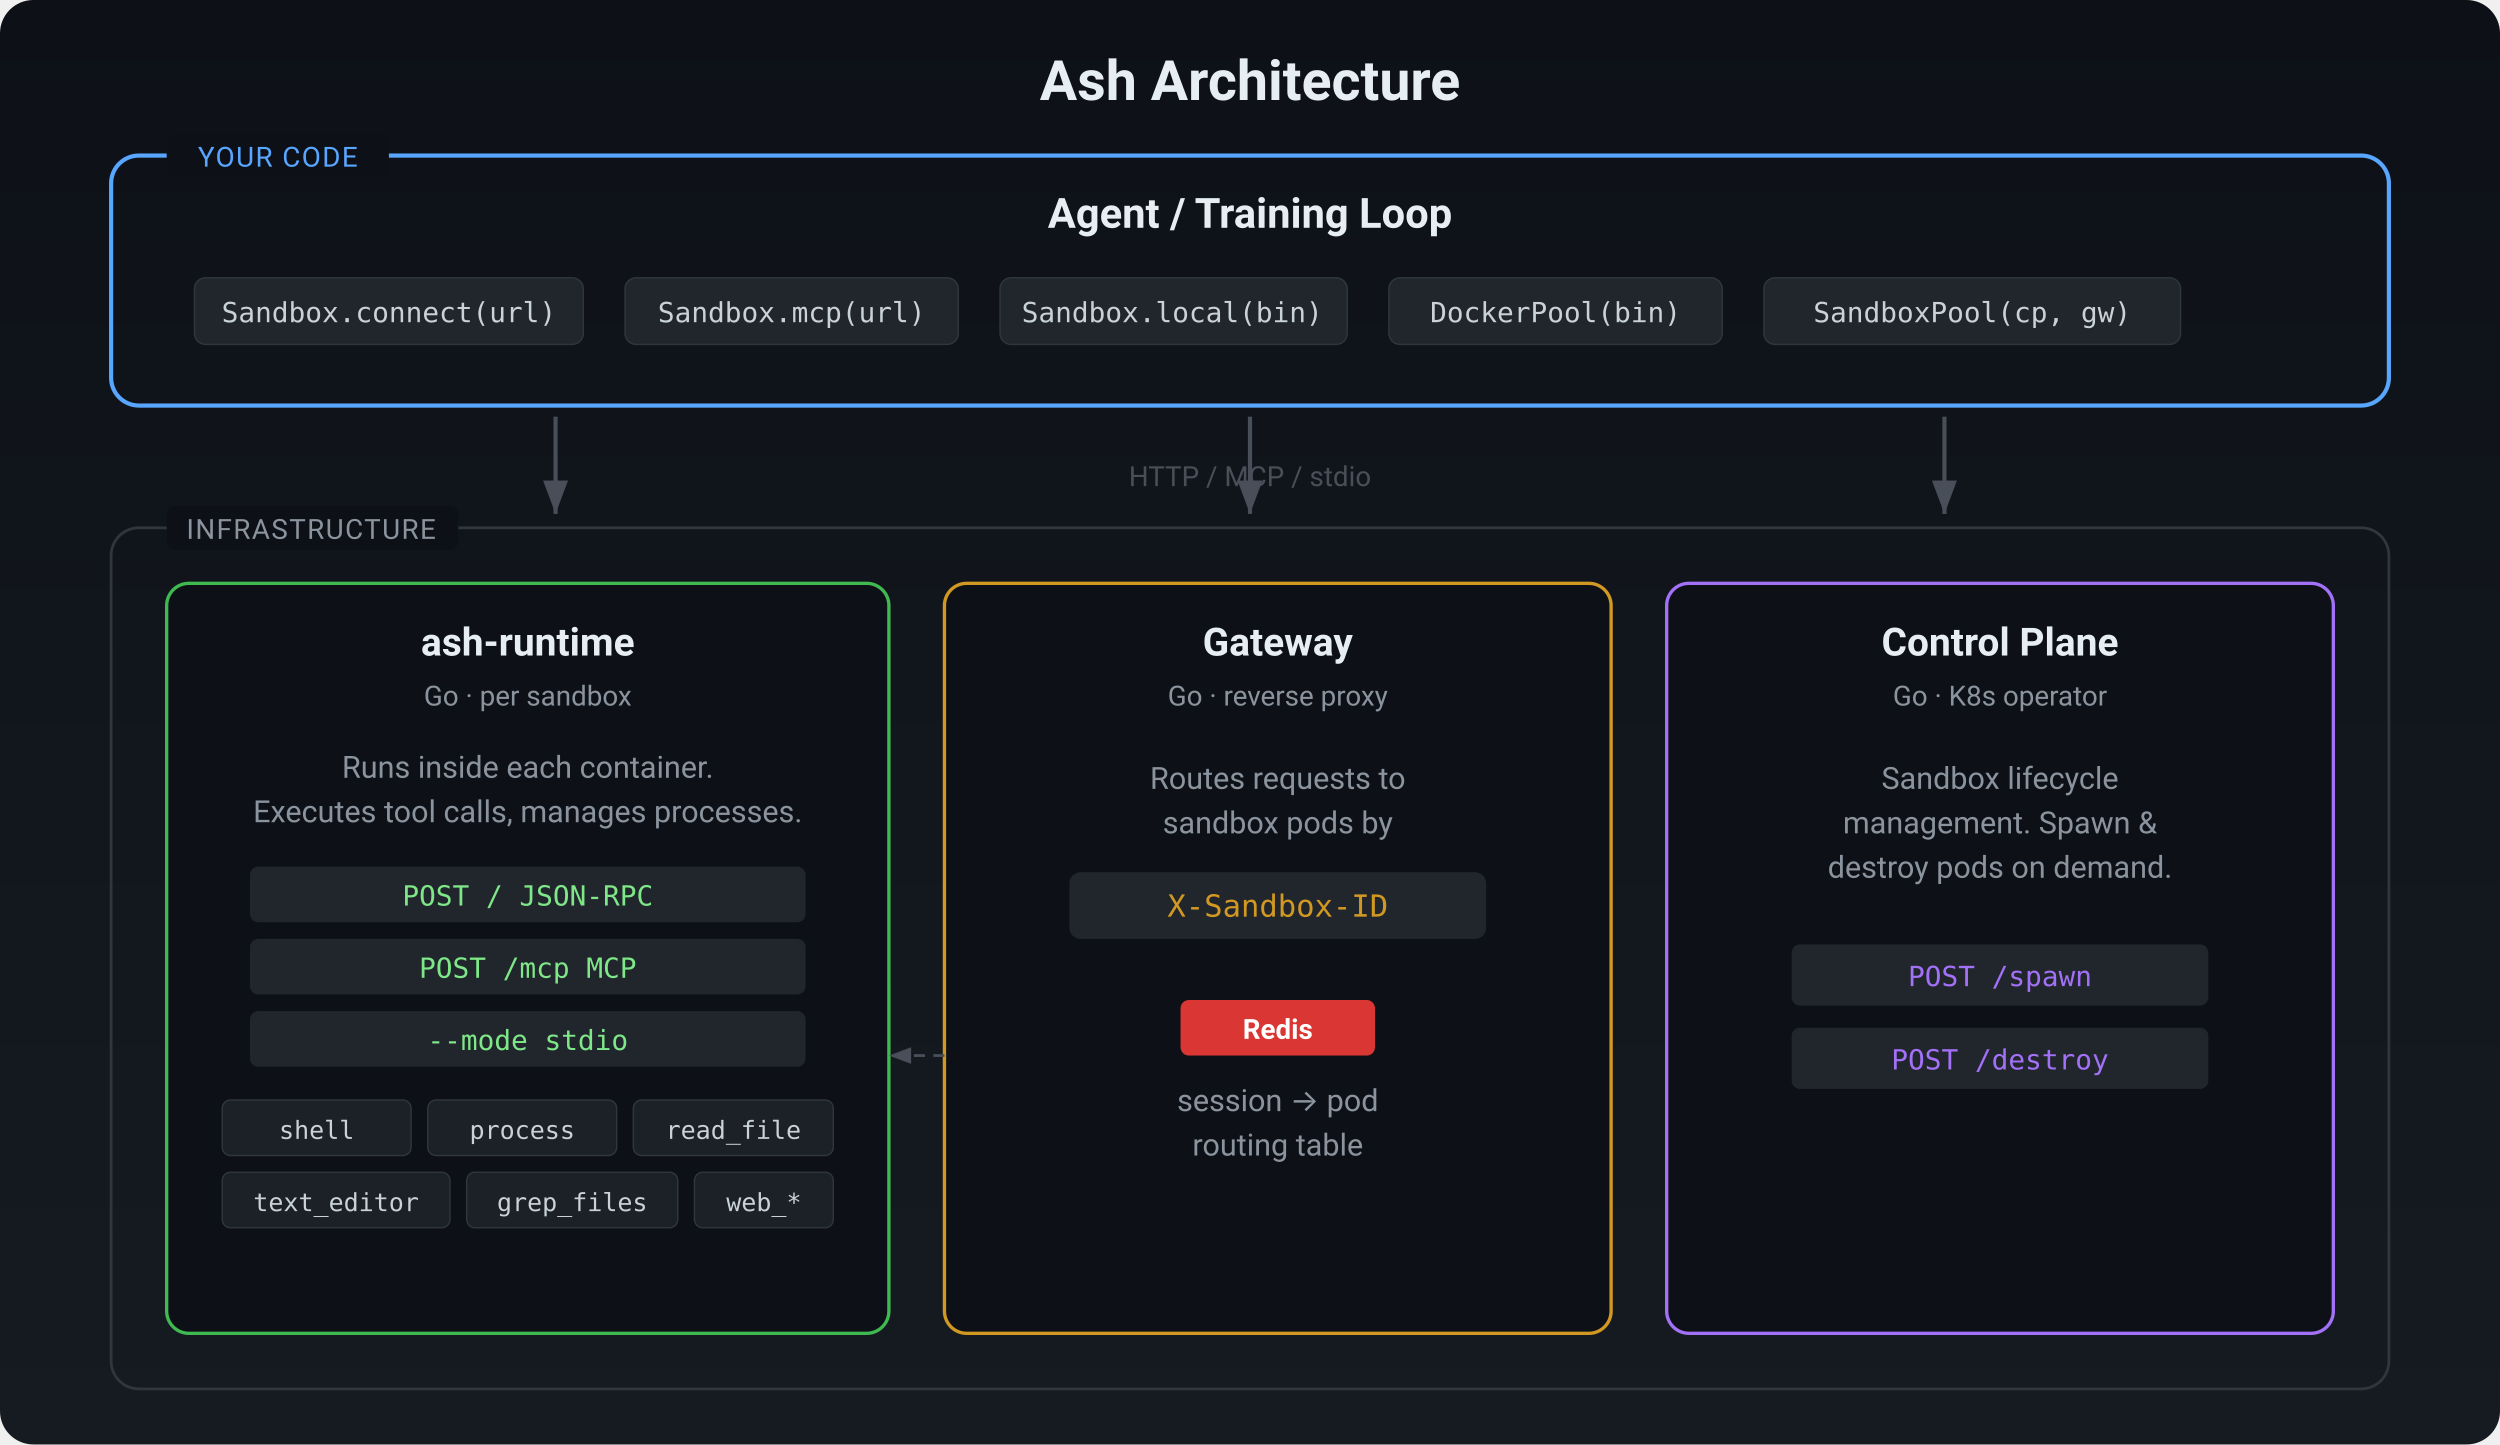
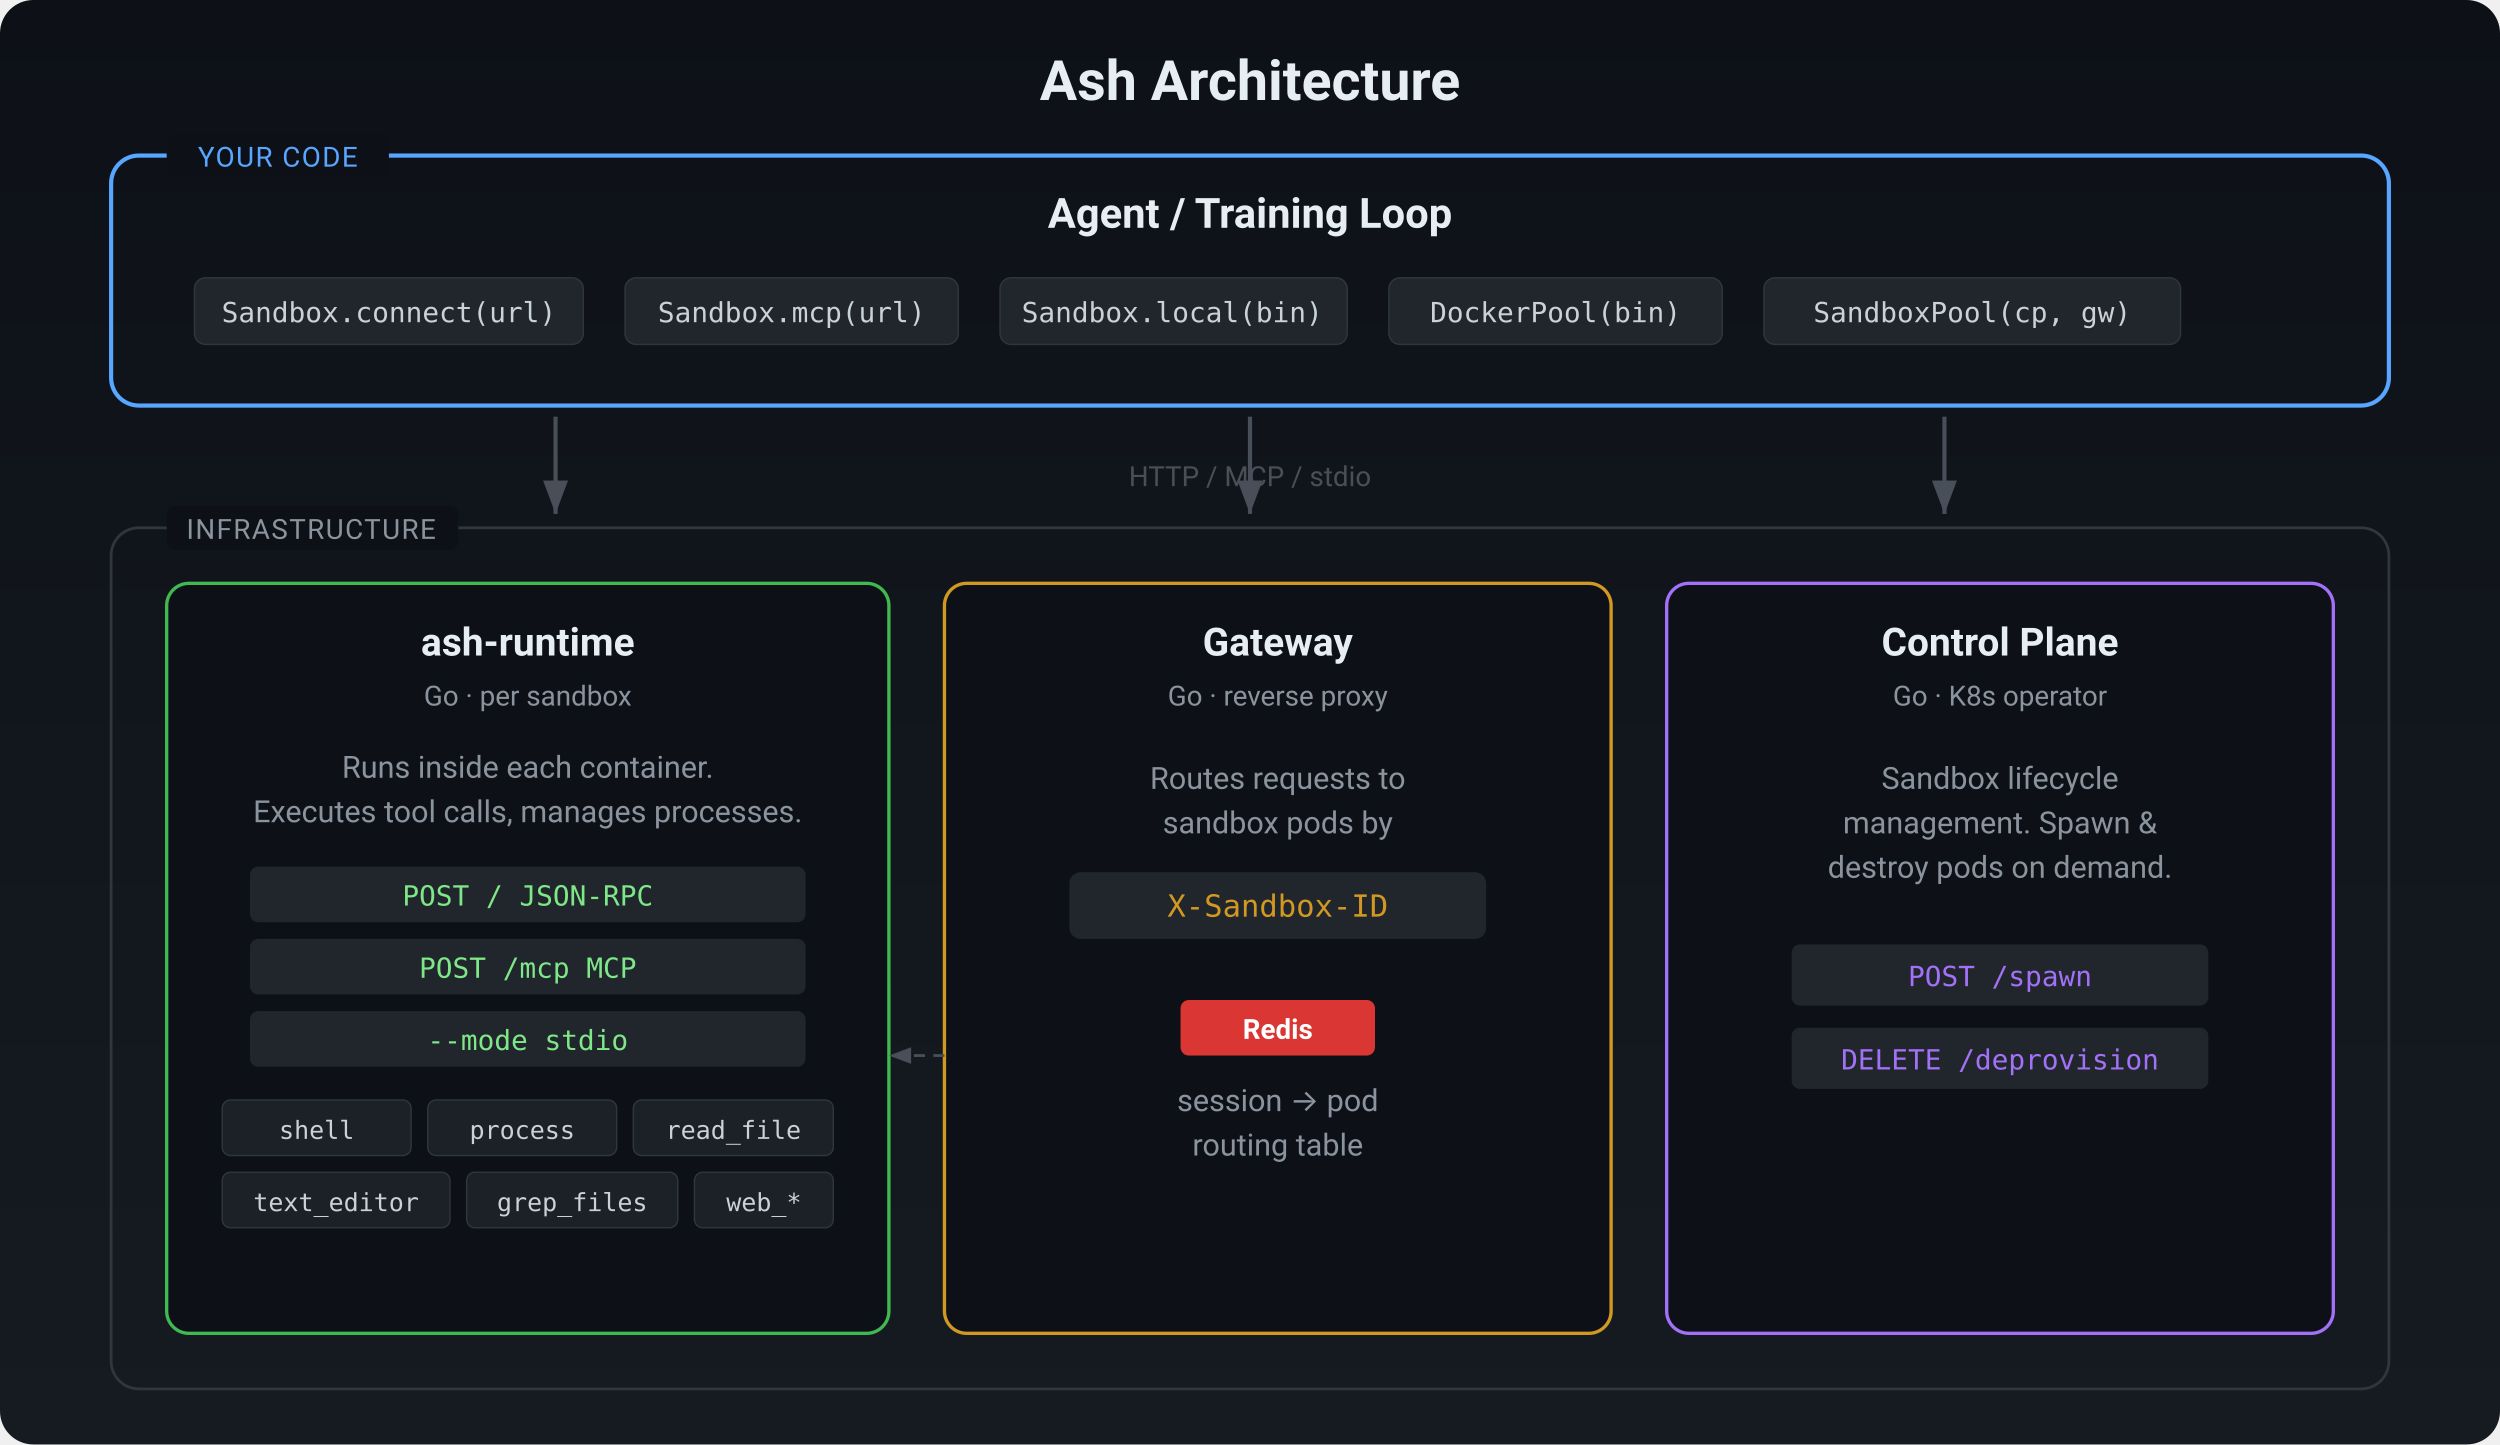
<svg xmlns="http://www.w3.org/2000/svg" viewBox="0 0 900 520" font-family="-apple-system, BlinkMacSystemFont, 'Segoe UI', Roboto, sans-serif">
  <defs>
    <linearGradient id="bg" x1="0%" y1="0%" x2="0%" y2="100%">
      <stop offset="0%" style="stop-color:#0d1117" />
      <stop offset="100%" style="stop-color:#161b22" />
    </linearGradient>
  </defs>
  <rect width="900" height="520" rx="12" fill="url(#bg)" />
  <text x="450" y="36" text-anchor="middle" fill="#e6edf3" font-size="20" font-weight="600">Ash Architecture</text>
  <rect x="40" y="56" width="820" height="90" rx="10" fill="none" stroke="#58a6ff" stroke-width="1.5" />
  <rect x="60" y="48" width="80" height="16" rx="3" fill="#0d1117" />
  <text x="100" y="60" text-anchor="middle" fill="#58a6ff" font-size="10" letter-spacing="0.5">YOUR CODE</text>
  <text x="450" y="82" text-anchor="middle" fill="#e6edf3" font-size="15" font-weight="600">Agent / Training Loop</text>
  <rect x="70" y="100" width="140" height="24" rx="4" fill="#21262d" stroke="#30363d" stroke-width="0.5" />
  <text x="140" y="116" text-anchor="middle" fill="#c9d1d9" font-size="10" font-family="monospace">Sandbox.connect(url)</text>
  <rect x="225" y="100" width="120" height="24" rx="4" fill="#21262d" stroke="#30363d" stroke-width="0.5" />
  <text x="285" y="116" text-anchor="middle" fill="#c9d1d9" font-size="10" font-family="monospace">Sandbox.mcp(url)</text>
  <rect x="360" y="100" width="125" height="24" rx="4" fill="#21262d" stroke="#30363d" stroke-width="0.5" />
  <text x="422" y="116" text-anchor="middle" fill="#c9d1d9" font-size="10" font-family="monospace">Sandbox.local(bin)</text>
  <rect x="500" y="100" width="120" height="24" rx="4" fill="#21262d" stroke="#30363d" stroke-width="0.5" />
  <text x="560" y="116" text-anchor="middle" fill="#c9d1d9" font-size="10" font-family="monospace">DockerPool(bin)</text>
  <rect x="635" y="100" width="150" height="24" rx="4" fill="#21262d" stroke="#30363d" stroke-width="0.5" />
  <text x="710" y="116" text-anchor="middle" fill="#c9d1d9" font-size="10" font-family="monospace">SandboxPool(cp, gw)</text>
  <line x1="200" y1="150" x2="200" y2="185" stroke="#484f58" stroke-width="1.5" marker-end="url(#arrowhead)" />
  <line x1="450" y1="150" x2="450" y2="185" stroke="#484f58" stroke-width="1.5" marker-end="url(#arrowhead)" />
  <line x1="700" y1="150" x2="700" y2="185" stroke="#484f58" stroke-width="1.5" marker-end="url(#arrowhead)" />
  <defs>
    <marker id="arrowhead" markerWidth="8" markerHeight="6" refX="8" refY="3" orient="auto">
      <polygon points="0 0, 8 3, 0 6" fill="#484f58" />
    </marker>
  </defs>
  <text x="450" y="175" text-anchor="middle" fill="#484f58" font-size="10">HTTP / MCP / stdio</text>
  <rect x="40" y="190" width="820" height="310" rx="10" fill="none" stroke="#30363d" stroke-width="1" />
  <rect x="60" y="182" width="105" height="16" rx="3" fill="#0d1117" />
  <text x="112" y="194" text-anchor="middle" fill="#8b949e" font-size="10" letter-spacing="0.5">INFRASTRUCTURE</text>
  <rect x="60" y="210" width="260" height="270" rx="8" fill="#0d1117" stroke="#3fb950" stroke-width="1.2" />
  <text x="190" y="236" text-anchor="middle" fill="#e6edf3" font-size="14" font-weight="600">ash-runtime</text>
  <text x="190" y="254" text-anchor="middle" fill="#8b949e" font-size="10">Go · per sandbox</text>
  <text x="190" y="280" text-anchor="middle" fill="#8b949e" font-size="11">Runs inside each container.</text>
  <text x="190" y="296" text-anchor="middle" fill="#8b949e" font-size="11">Executes tool calls, manages processes.</text>
  <rect x="90" y="312" width="200" height="20" rx="3" fill="#21262d" />
  <text x="190" y="326" text-anchor="middle" fill="#7ee787" font-size="10" font-family="monospace">POST /  JSON-RPC</text>
  <rect x="90" y="338" width="200" height="20" rx="3" fill="#21262d" />
  <text x="190" y="352" text-anchor="middle" fill="#7ee787" font-size="10" font-family="monospace">POST /mcp  MCP</text>
  <rect x="90" y="364" width="200" height="20" rx="3" fill="#21262d" />
  <text x="190" y="378" text-anchor="middle" fill="#7ee787" font-size="10" font-family="monospace">--mode stdio</text>
  <rect x="80" y="396" width="68" height="20" rx="3" fill="#1c2128" stroke="#30363d" stroke-width="0.5" />
  <text x="114" y="410" text-anchor="middle" fill="#c9d1d9" font-size="9" font-family="monospace">shell</text>
  <rect x="154" y="396" width="68" height="20" rx="3" fill="#1c2128" stroke="#30363d" stroke-width="0.5" />
  <text x="188" y="410" text-anchor="middle" fill="#c9d1d9" font-size="9" font-family="monospace">process</text>
  <rect x="228" y="396" width="72" height="20" rx="3" fill="#1c2128" stroke="#30363d" stroke-width="0.5" />
  <text x="264" y="410" text-anchor="middle" fill="#c9d1d9" font-size="9" font-family="monospace">read_file</text>
  <rect x="80" y="422" width="82" height="20" rx="3" fill="#1c2128" stroke="#30363d" stroke-width="0.5" />
  <text x="121" y="436" text-anchor="middle" fill="#c9d1d9" font-size="9" font-family="monospace">text_editor</text>
  <rect x="168" y="422" width="76" height="20" rx="3" fill="#1c2128" stroke="#30363d" stroke-width="0.5" />
  <text x="206" y="436" text-anchor="middle" fill="#c9d1d9" font-size="9" font-family="monospace">grep_files</text>
  <rect x="250" y="422" width="50" height="20" rx="3" fill="#1c2128" stroke="#30363d" stroke-width="0.5" />
  <text x="275" y="436" text-anchor="middle" fill="#c9d1d9" font-size="9" font-family="monospace">web_*</text>
  <rect x="340" y="210" width="240" height="270" rx="8" fill="#0d1117" stroke="#d29922" stroke-width="1.2" />
  <text x="460" y="236" text-anchor="middle" fill="#e6edf3" font-size="14" font-weight="600">Gateway</text>
  <text x="460" y="254" text-anchor="middle" fill="#8b949e" font-size="10">Go · reverse proxy</text>
  <text x="460" y="284" text-anchor="middle" fill="#8b949e" font-size="11">Routes requests to</text>
  <text x="460" y="300" text-anchor="middle" fill="#8b949e" font-size="11">sandbox pods by</text>
  <rect x="385" y="314" width="150" height="24" rx="4" fill="#21262d" />
  <text x="460" y="330" text-anchor="middle" fill="#d29922" font-size="11" font-family="monospace">X-Sandbox-ID</text>
  <rect x="425" y="360" width="70" height="20" rx="3" fill="#da3633" />
  <text x="460" y="374" text-anchor="middle" fill="#fff" font-size="10" font-weight="600">Redis</text>
  <text x="460" y="400" text-anchor="middle" fill="#8b949e" font-size="11">session → pod</text>
  <text x="460" y="416" text-anchor="middle" fill="#8b949e" font-size="11">routing table</text>
  <rect x="600" y="210" width="240" height="270" rx="8" fill="#0d1117" stroke="#a371f7" stroke-width="1.2" />
  <text x="720" y="236" text-anchor="middle" fill="#e6edf3" font-size="14" font-weight="600">Control Plane</text>
  <text x="720" y="254" text-anchor="middle" fill="#8b949e" font-size="10">Go · K8s operator</text>
  <text x="720" y="284" text-anchor="middle" fill="#8b949e" font-size="11">Sandbox lifecycle</text>
  <text x="720" y="300" text-anchor="middle" fill="#8b949e" font-size="11">management. Spawn &amp;</text>
  <text x="720" y="316" text-anchor="middle" fill="#8b949e" font-size="11">destroy pods on demand.</text>
  <rect x="645" y="340" width="150" height="22" rx="3" fill="#21262d" />
  <text x="720" y="355" text-anchor="middle" fill="#a371f7" font-size="10" font-family="monospace">POST /spawn</text>
  <rect x="645" y="370" width="150" height="22" rx="3" fill="#21262d" />
-   <text x="720" y="385" text-anchor="middle" fill="#a371f7" font-size="10" font-family="monospace">POST /destroy</text>
+   <text x="720" y="385" text-anchor="middle" fill="#a371f7" font-size="10" font-family="monospace">DELETE /deprovision</text>
  <line x1="340" y1="380" x2="320" y2="380" stroke="#484f58" stroke-width="1" stroke-dasharray="4,3" marker-end="url(#arrowhead)" />
</svg>
